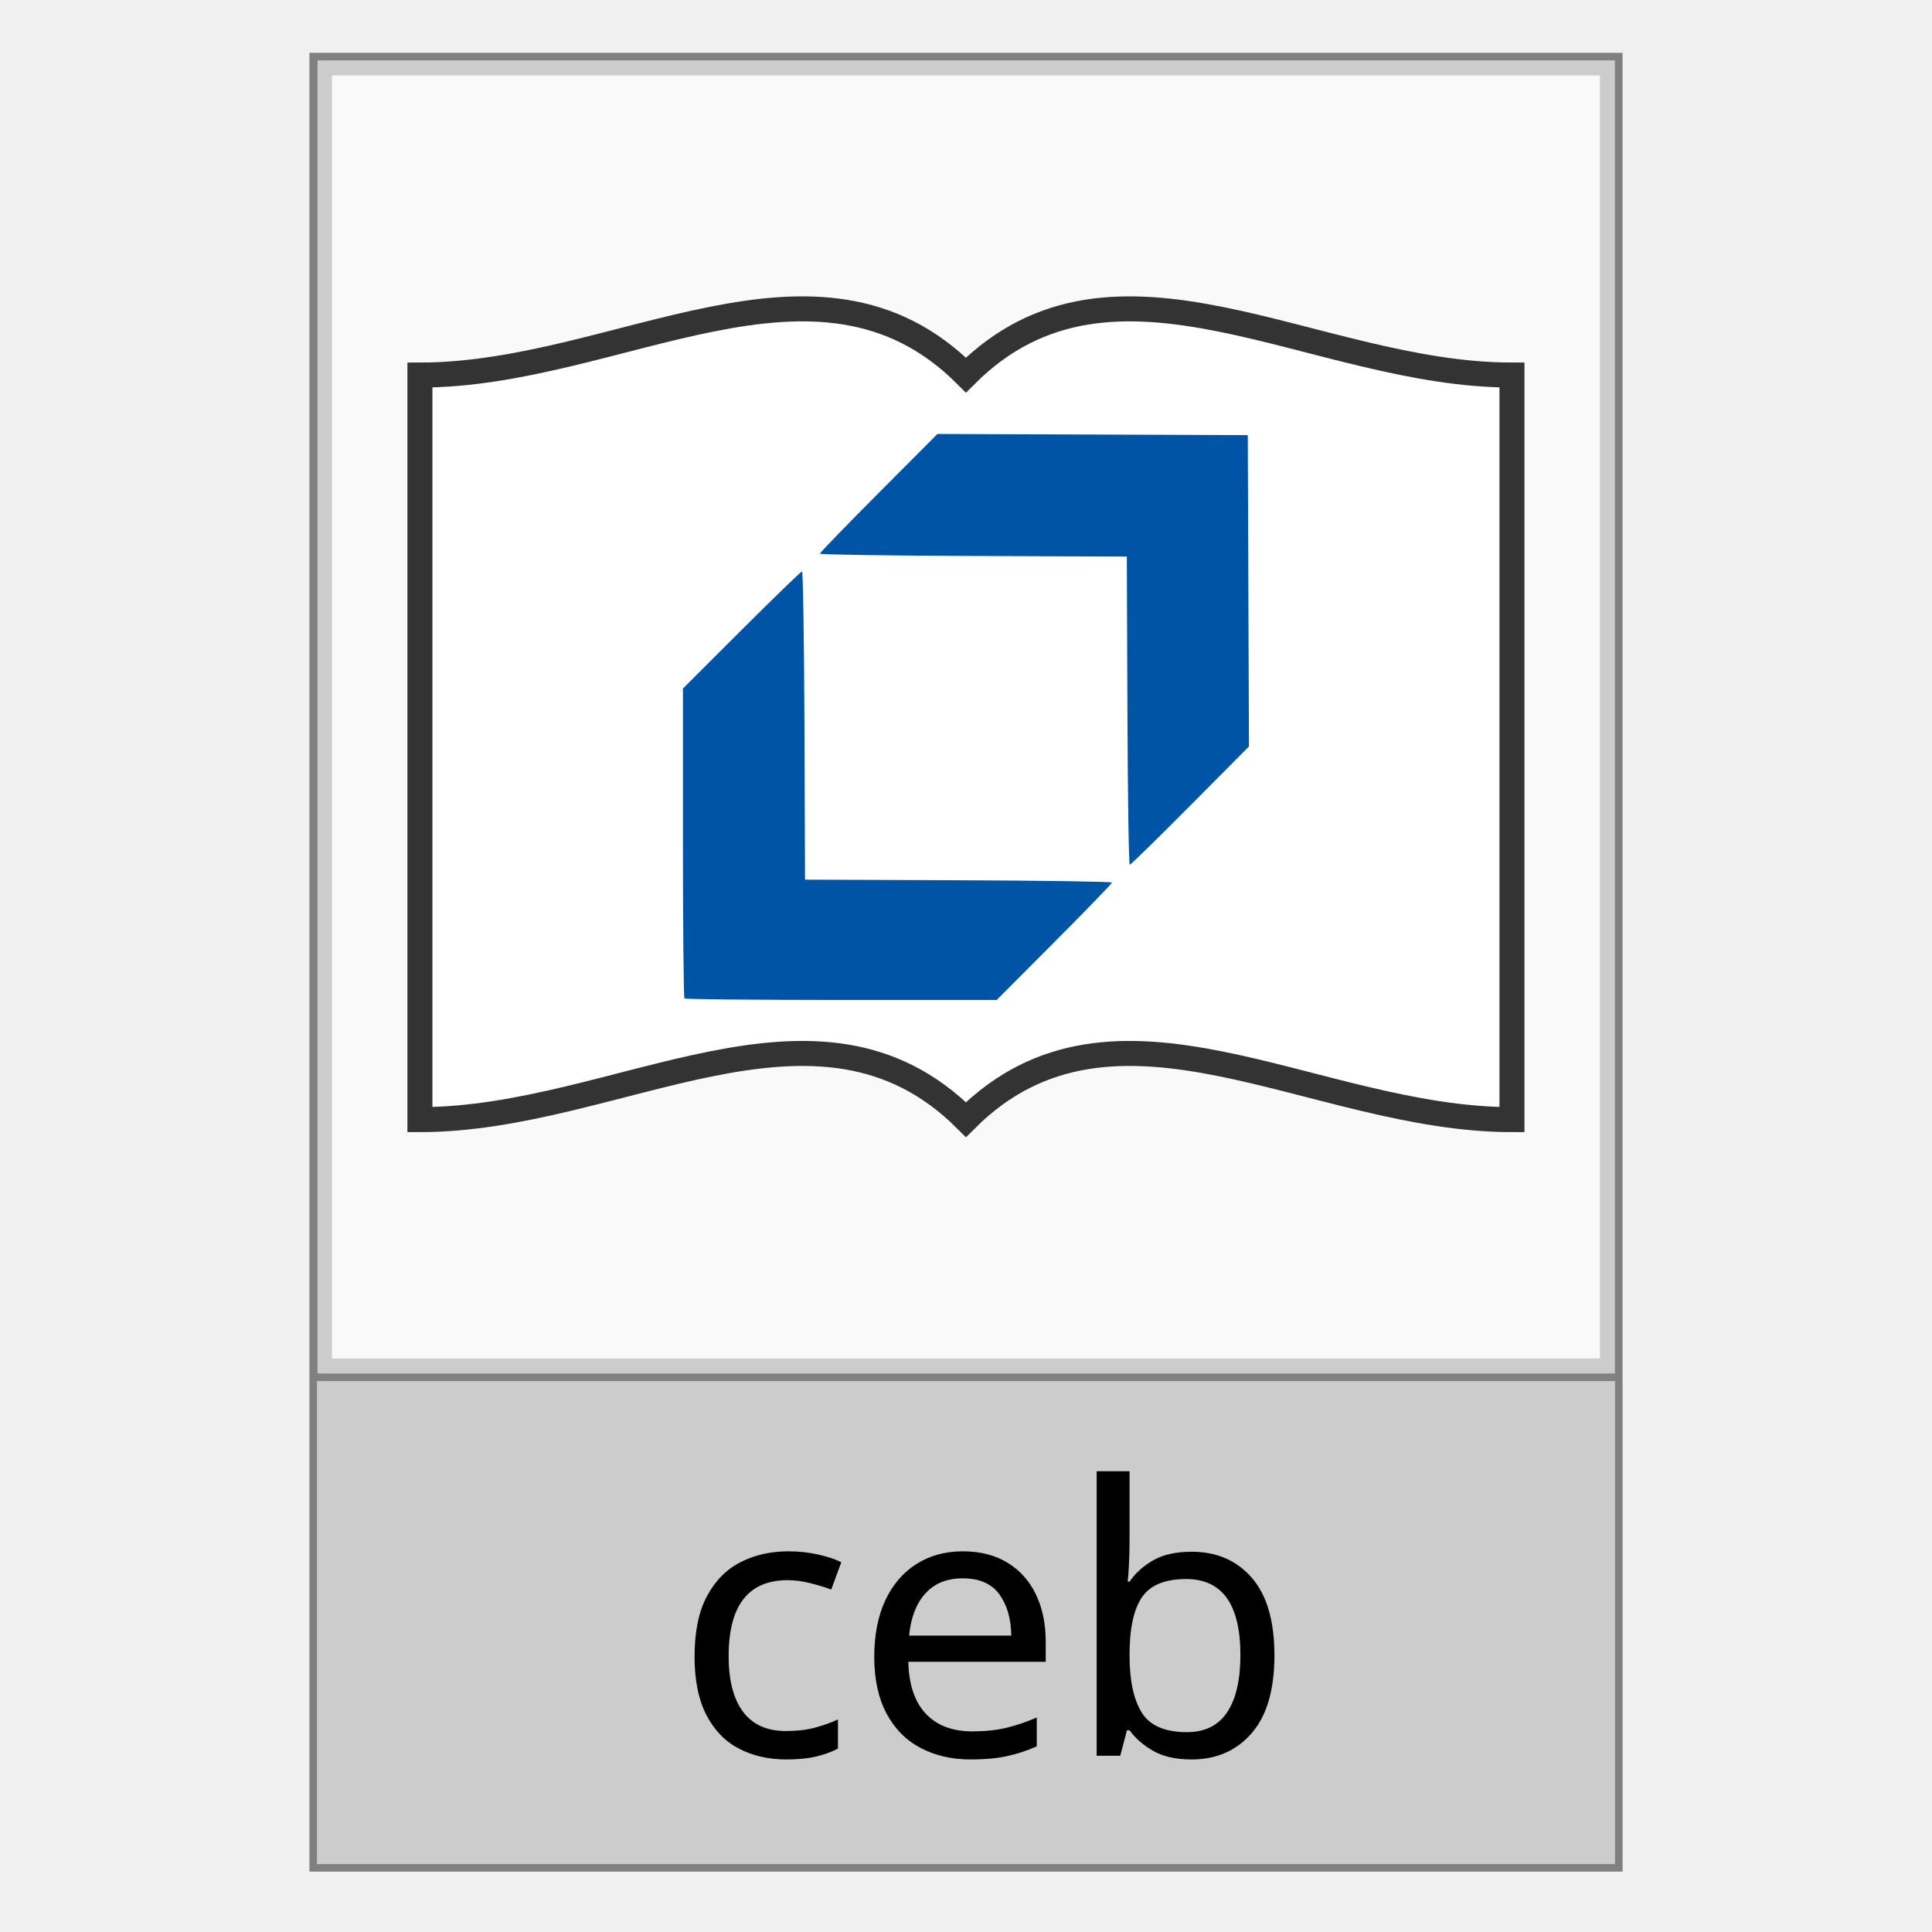
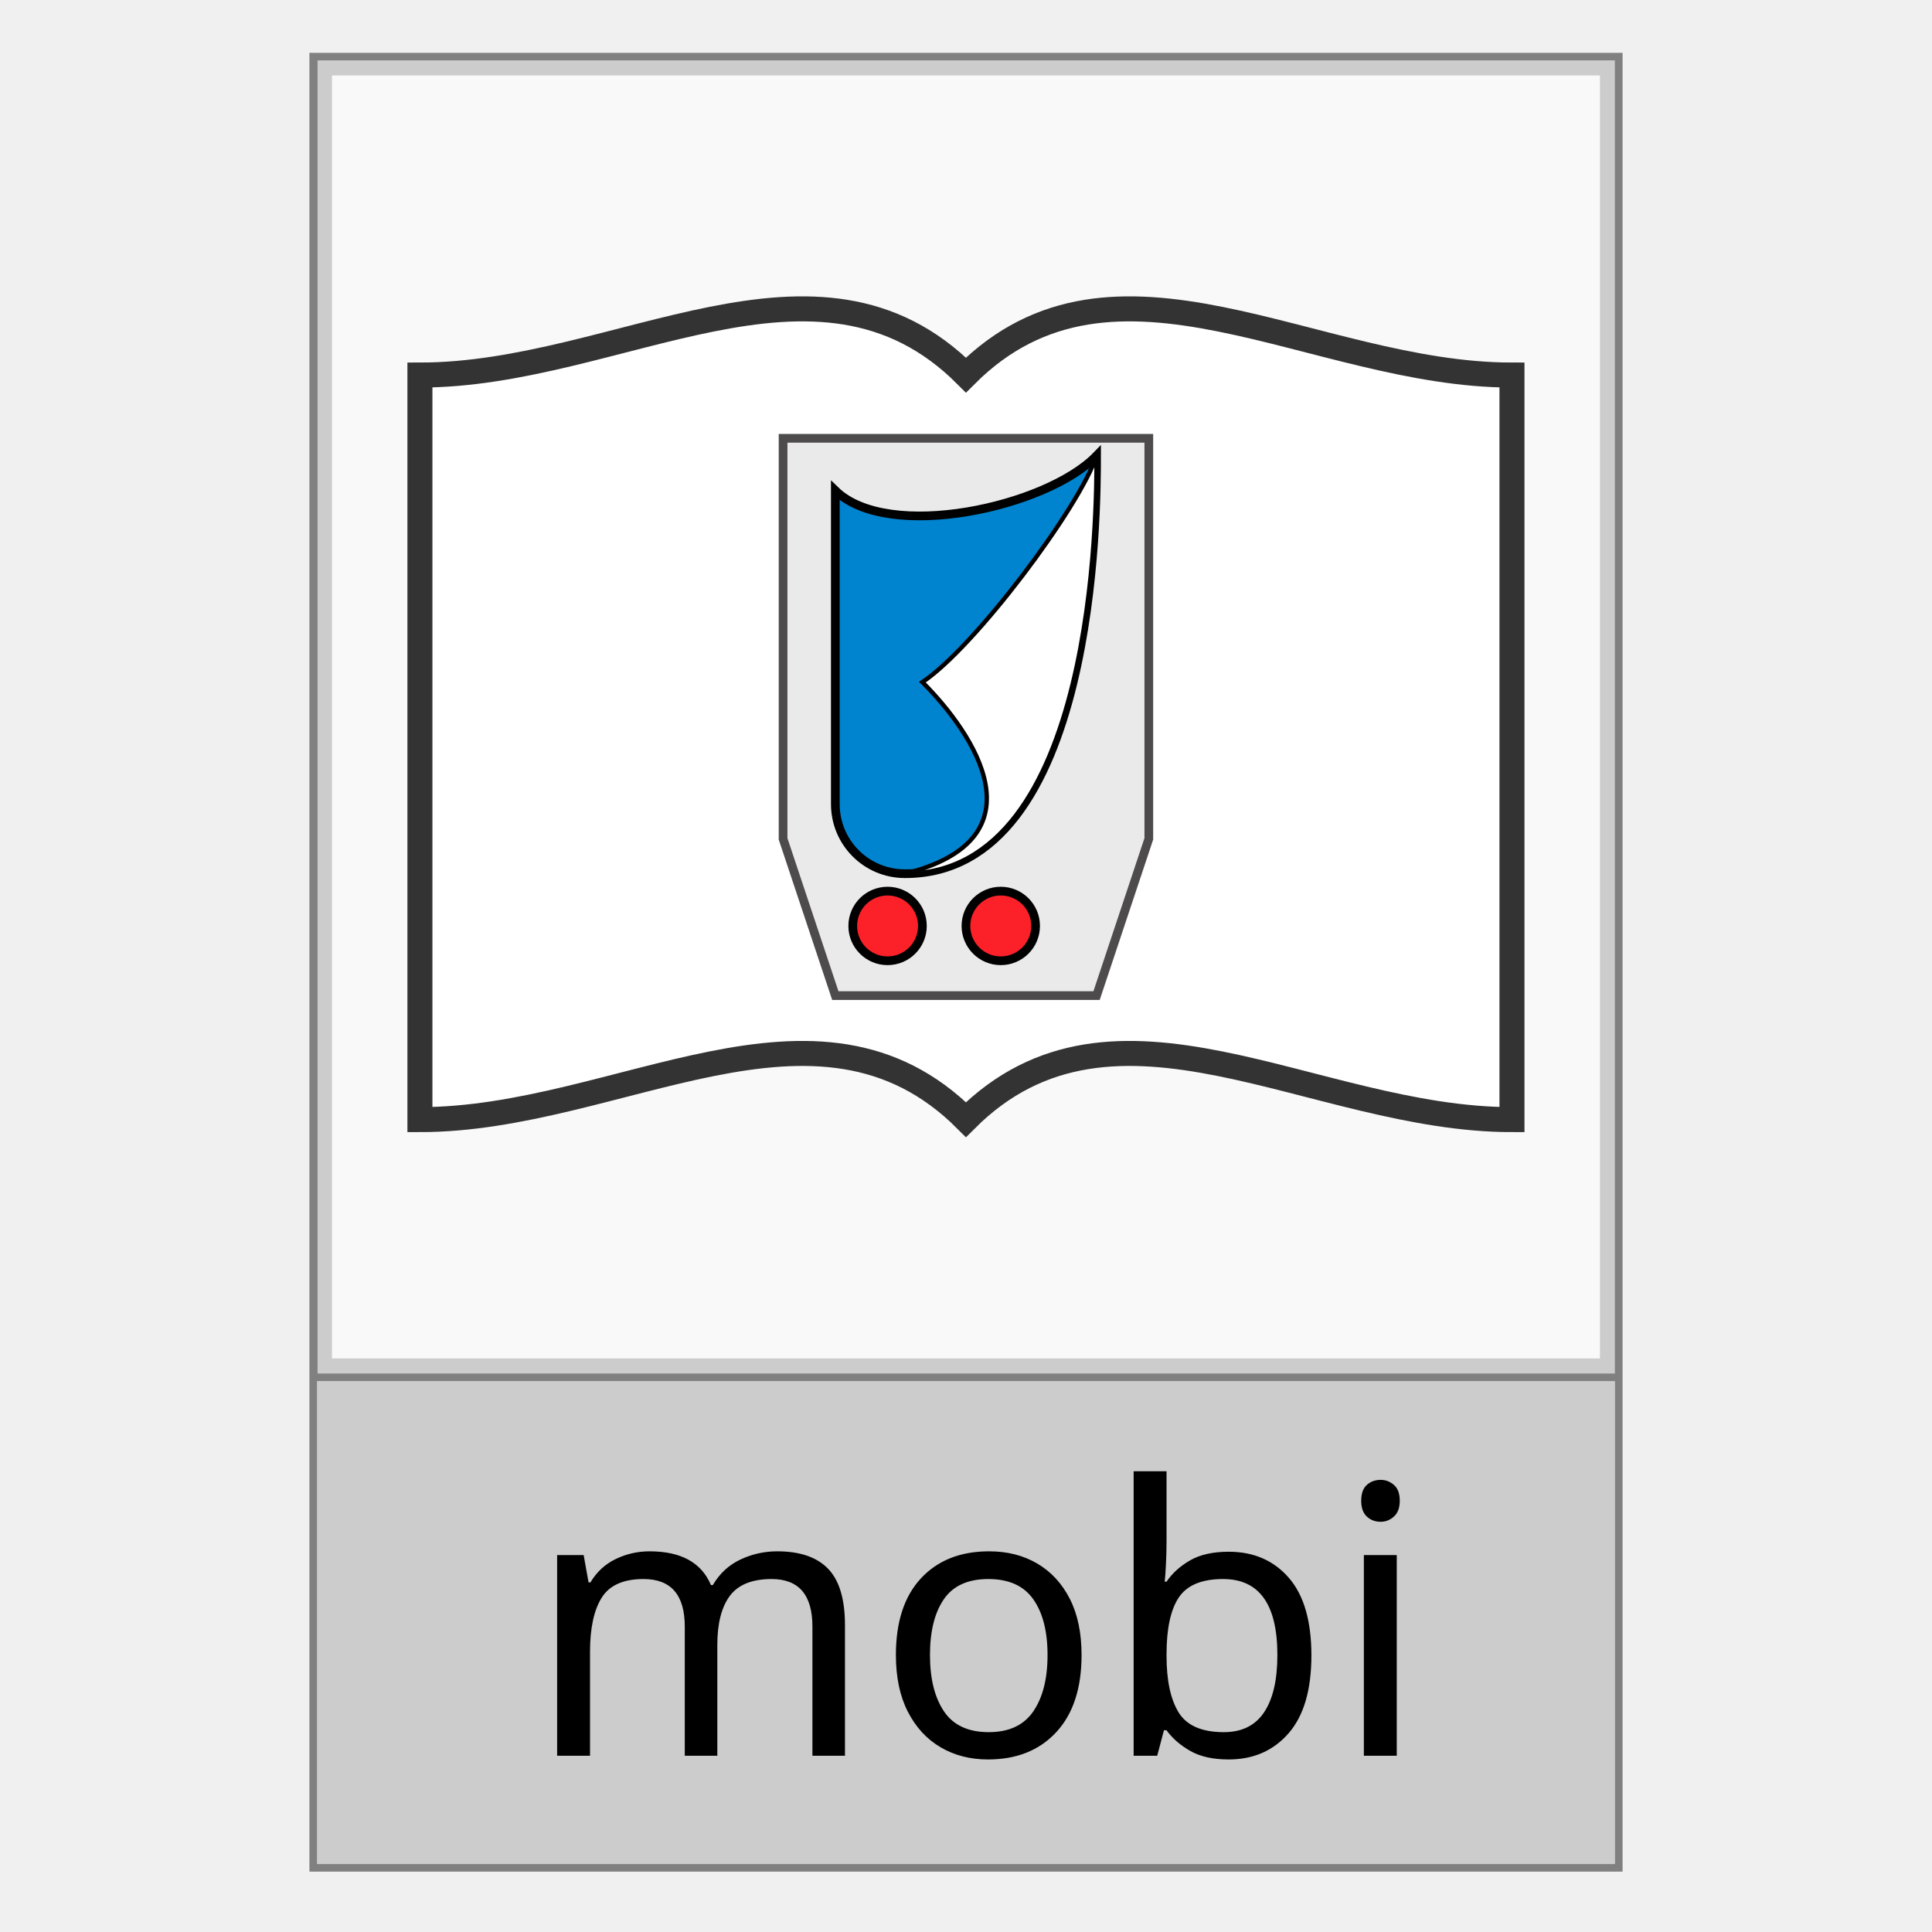
<svg xmlns="http://www.w3.org/2000/svg" xmlns:xlink="http://www.w3.org/1999/xlink" width="512" height="512" id="svg3003" version="1.1">
  <defs id="defs3005">
    <linearGradient id="linearGradient3803">
      <stop style="stop-color:#ffffff;stop-opacity:1;" offset="0" id="stop3805" />
      <stop style="stop-color:#ffffff;stop-opacity:0" offset="1" id="stop3807" />
    </linearGradient>
    <linearGradient id="linearGradient4277">
      <stop style="stop-color:#4a4aff;stop-opacity:1;" offset="0" id="stop4279" />
      <stop style="stop-color:#0000d7;stop-opacity:1;" offset="1" id="stop4281" />
    </linearGradient>
    <linearGradient id="linearGradient4233">
      <stop style="stop-color:#0000ff;stop-opacity:1;" offset="0" id="stop4235" />
      <stop style="stop-color:#0000ff;stop-opacity:0;" offset="1" id="stop4237" />
    </linearGradient>
    <linearGradient id="linearGradient7905">
      <stop style="stop-color:#d4d4d4;stop-opacity:1;" offset="0" id="stop7907" />
      <stop style="stop-color:#ffffff;stop-opacity:1;" offset="1" id="stop7909" />
    </linearGradient>
    <linearGradient id="linearGradient4084">
      <stop id="stop4086" offset="0" style="stop-color:#8b4513;stop-opacity:1;" />
      <stop id="stop4088" offset="1" style="stop-color:#5a3920;stop-opacity:1;" />
    </linearGradient>
    <linearGradient id="linearGradient4066">
      <stop style="stop-color:#7f4124;stop-opacity:1;" offset="0" id="stop4068" />
      <stop style="stop-color:#8b4513;stop-opacity:1;" offset="1" id="stop4070" />
    </linearGradient>
    <clipPath id="clipPath3008" clipPathUnits="userSpaceOnUse">
      <path id="path3010" d="M 0,4105.95 0,0 l 5477.71,0 0,4105.95 -5477.71,0 z" />
    </clipPath>
    <mask maskUnits="userSpaceOnUse" id="mask6083">
      <path id="path6085" d="m -346,-240 c -6,0 2,4 2,8 l 0,72.5 c -0.654,3.827 -7.75,7.5 -2,7.5 l 290,0 c 16,0 35.472,-9.634 44,-24 6.126,-10.319 5.775,-25.481 0,-36 -8.366,-15.239 -28,-28 -44,-28 l -290,0 z m 22,36 20,0 c 4.432,0 8,3.568 8,8 0,4.432 -3.568,8 -8,8 l -20,0 c -4.432,0 -8,-3.568 -8,-8 0,-4.432 3.568,-8 8,-8 z m 68,0 20,0 c 4.432,0 8,3.568 8,8 0,4.432 -3.568,8 -8,8 l -20,0 c -4.432,0 -8,-3.568 -8,-8 0,-4.432 3.568,-8 8,-8 z m 68,0 20,0 c 4.432,0 8,3.568 8,8 0,4.432 -3.568,8 -8,8 l -20,0 c -4.432,0 -8,-3.568 -8,-8 0,-4.432 3.568,-8 8,-8 z" style="fill:#ffffff;fill-opacity:1;fill-rule:nonzero;stroke:none" />
    </mask>
    <mask maskUnits="userSpaceOnUse" id="mask6565">
      <path id="path6567" d="m -346,-310.643 c -6,0 2,4 2,8 l 0,72.5 c -0.654,3.827 -7.75,7.5 -2,7.5 l 290,0 c 16,0 35.472,-9.634 44,-24 6.126,-10.319 5.775,-25.481 0,-36 -8.366,-15.239 -28,-28 -44,-28 l -290,0 z m 22,36 20,0 c 4.432,0 8,3.568 8,8 0,4.432 -3.568,8 -8,8 l -20,0 c -4.432,0 -8,-3.568 -8,-8 0,-4.432 3.568,-8 8,-8 z m 68,0 20,0 c 4.432,0 8,3.568 8,8 0,4.432 -3.568,8 -8,8 l -20,0 c -4.432,0 -8,-3.568 -8,-8 0,-4.432 3.568,-8 8,-8 z m 68,0 20,0 c 4.432,0 8,3.568 8,8 0,4.432 -3.568,8 -8,8 l -20,0 c -4.432,0 -8,-3.568 -8,-8 0,-4.432 3.568,-8 8,-8 z" style="fill:#ffffff;fill-opacity:1;fill-rule:nonzero;stroke:none" />
    </mask>
    <mask maskUnits="userSpaceOnUse" id="mask10155">
      <path id="path10157" d="m 292,-396 0,88 158.115,0 c 5.75,0 -1.346,-3.673 -2,-7.5 l 0,-72.5 c 0,-4 7.999,-8.116 2,-8 z m 143.99,42.656 c 0.073,0.437 0.125,0.886 0.125,1.344 0,0.458 -0.052,0.907 -0.125,1.344 z" style="fill:#ffffff;fill-opacity:1;fill-rule:nonzero;stroke:none" />
    </mask>
    <mask maskUnits="userSpaceOnUse" id="mask10161">
      <path id="path10163" d="m 292,-356 0,88 158.115,0 c 5.75,0 -1.346,-3.673 -2,-7.5 l 0,-72.5 c 0,-4 7.999,-8.116 2,-8 z m 143.99,42.656 c 0.073,0.437 0.125,0.886 0.125,1.344 0,0.458 -0.052,0.907 -0.125,1.344 z" style="fill:#ffffff;fill-opacity:1;fill-rule:nonzero;stroke:none" />
    </mask>
    <linearGradient xlink:href="#linearGradient4233" id="linearGradient4264" gradientUnits="userSpaceOnUse" gradientTransform="matrix(0.9444444,0,0,0.4938272,369.3333,-227.1605)" x1="-158.118" y1="63.1" x2="-94.588" y2="208.9" />
    <linearGradient xlink:href="#linearGradient4233" id="linearGradient4271" gradientUnits="userSpaceOnUse" gradientTransform="matrix(0.9444444,0,0,0.4938272,369.3333,-227.1605)" x1="-158.118" y1="63.1" x2="-94.588" y2="208.9" />
    <radialGradient xlink:href="#linearGradient3803" id="radialGradient3809" cx="152" cy="-374.622" fx="152" fy="-374.622" r="168.014" gradientTransform="matrix(0.8568867,1.023978,-1.822296,1.524937,-660.9188,39.62991)" gradientUnits="userSpaceOnUse" />
    <radialGradient xlink:href="#linearGradient3803" id="radialGradient3814" gradientUnits="userSpaceOnUse" gradientTransform="matrix(0.8568867,1.023978,-1.822296,1.524937,-660.9188,487.6299)" cx="152" cy="-374.622" fx="152" fy="-374.622" r="168.014" />
  </defs>
  <g id="layer1" transform="translate(0,448)">
    <path style="fill:#808080;fill-opacity:1;fill-rule:nonzero;stroke:none" d="m 82,-434 348,0 0,482 -348,0 z" id="rect3021" />
    <path style="fill:#cccccc;fill-opacity:1;fill-rule:nonzero;stroke:none" d="m 84,-82 344,0 0,128 -344,0 z" id="rect3791" />
    <path id="path3457" d="m 84.153,-432 343.808,0 0,348 -343.808,0 z" style="fill:#cccccc;fill-opacity:1;fill-rule:nonzero;stroke:none" />
    <path style="fill:#f9f9f9;fill-opacity:1;fill-rule:nonzero;stroke:none" d="M 87.971,-428 424,-428 l 0,340 -336.029,0 z" id="path3461" />
-     <text xml:space="preserve" style="font-style:normal;font-variant:normal;font-weight:normal;font-stretch:normal;font-size:99.208px;line-height:125%;font-family:'MV Boli';-inkscape-font-specification:'MV Boli';letter-spacing:0px;word-spacing:0px;fill:#000000;fill-opacity:1;stroke:none" x="178.615" y="17.29" id="text4285">
-       <tspan id="tspan4287" x="178.615" y="17.29">ceb</tspan>
+     <text xml:space="preserve" style="font-style:normal;font-variant:normal;font-weight:normal;font-stretch:normal;font-size:99.208px;line-height:125%;font-family:'MV Boli';-inkscape-font-specification:'MV Boli';letter-spacing:0px;word-spacing:0px;fill:#000000;fill-opacity:1;stroke:none" x="139.208" y="17.29" id="text4285">
+       <tspan id="tspan4287" x="139.208" y="17.29">mobi</tspan>
    </text>
    <path id="path4093-0" style="fill:#ffffff;stroke:#333333;stroke-width:6.628;stroke-opacity:1" d="m 111.285,-348.607 c 52.618,0 105.236,-39.464 144.701,0 39.464,-39.464 92.081,0 144.701,0 l 0,197.319 c -52.618,0 -105.236,-39.464 -144.701,0 -39.464,-39.464 -92.081,0 -144.701,0 z" />
-     <path id="path3371" d="m 181.389,-183.405 c -0.222,-0.223 -0.403,-18.793 -0.403,-41.268 l 0,-40.863 15.532,-15.51 c 8.543,-8.531 15.753,-15.511 16.023,-15.511 0.27,0 0.561,18.377 0.646,40.838 l 0.155,40.838 40.673,0.156 c 22.37,0.086 40.673,0.361 40.673,0.612 0,0.251 -6.874,7.354 -15.276,15.784 l -15.276,15.329 -41.173,0 c -22.645,0 -41.354,-0.182 -41.576,-0.405 z m 117.387,-76.261 -0.155,-40.838 -40.673,-0.156 c -22.37,-0.086 -40.673,-0.361 -40.673,-0.612 0,-0.251 7.012,-7.492 15.582,-16.092 l 15.582,-15.637 41.118,0.156 41.118,0.156 0.155,41.262 0.155,41.262 -15.562,15.668 c -8.559,8.617 -15.772,15.668 -16.027,15.668 -0.256,0 -0.535,-18.377 -0.62,-40.838 z" style="fill:#0054a5" />
+     <g id="g4231" transform="matrix(1.153846,0,0,1.153846,525.9855,51.23079)">
+       <path id="path3415" d="m -276,-332 0,92 12,36 60,0 12,-36 0,-92 z" style="fill:#eaeaea;fill-opacity:1;fill-rule:evenodd;stroke:#4d4b4b;stroke-width:2;stroke-linecap:butt;stroke-linejoin:miter;stroke-miterlimit:4;stroke-dasharray:none;stroke-opacity:1" />
+       <path id="rect4222" d="m -204,-328 c 0,12 0,96 -44,96 -8.864,0 -16,-7.136 -16,-16 l 0,-72 c 12.198,11.844 48.51,3.844 60,-8 z" style="opacity:1;fill:#0084cf;fill-opacity:1;stroke:#000000;stroke-width:2;stroke-linecap:round;stroke-miterlimit:4;stroke-dasharray:none;stroke-dashoffset:0.394;stroke-opacity:1" />
+       <circle r="8" cy="-220" cx="-252" id="path4225" style="opacity:1;fill:#fc2028;fill-opacity:1;stroke:#000000;stroke-width:2;stroke-linecap:round;stroke-miterlimit:4;stroke-dasharray:none;stroke-dashoffset:0.394;stroke-opacity:1" />
+       <circle style="opacity:1;fill:#fc2028;fill-opacity:1;stroke:#000000;stroke-width:2;stroke-linecap:round;stroke-miterlimit:4;stroke-dasharray:none;stroke-dashoffset:0.394;stroke-opacity:1" id="circle4227" cx="-226" cy="-220" r="8" />
+       <path style="opacity:1;fill:#ffffff;fill-opacity:1;stroke:#000000;stroke-width:1;stroke-linecap:round;stroke-miterlimit:4;stroke-dasharray:none;stroke-dashoffset:0.394;stroke-opacity:1" d="m -204,-328 c 0,12 0,96 -44,96 32,-8 16,-32 4,-44 12,-8 36,-40 40,-52 z" id="path4229" />
+     </g>
  </g>
</svg>
